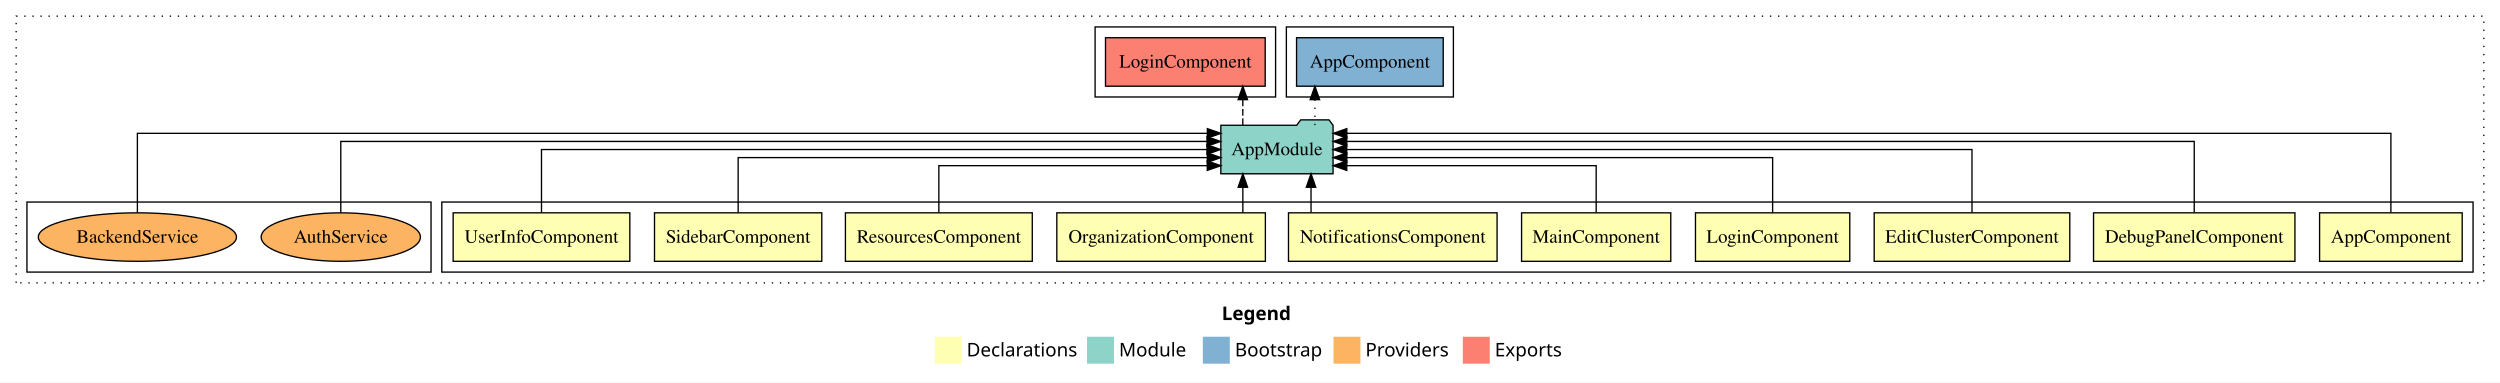
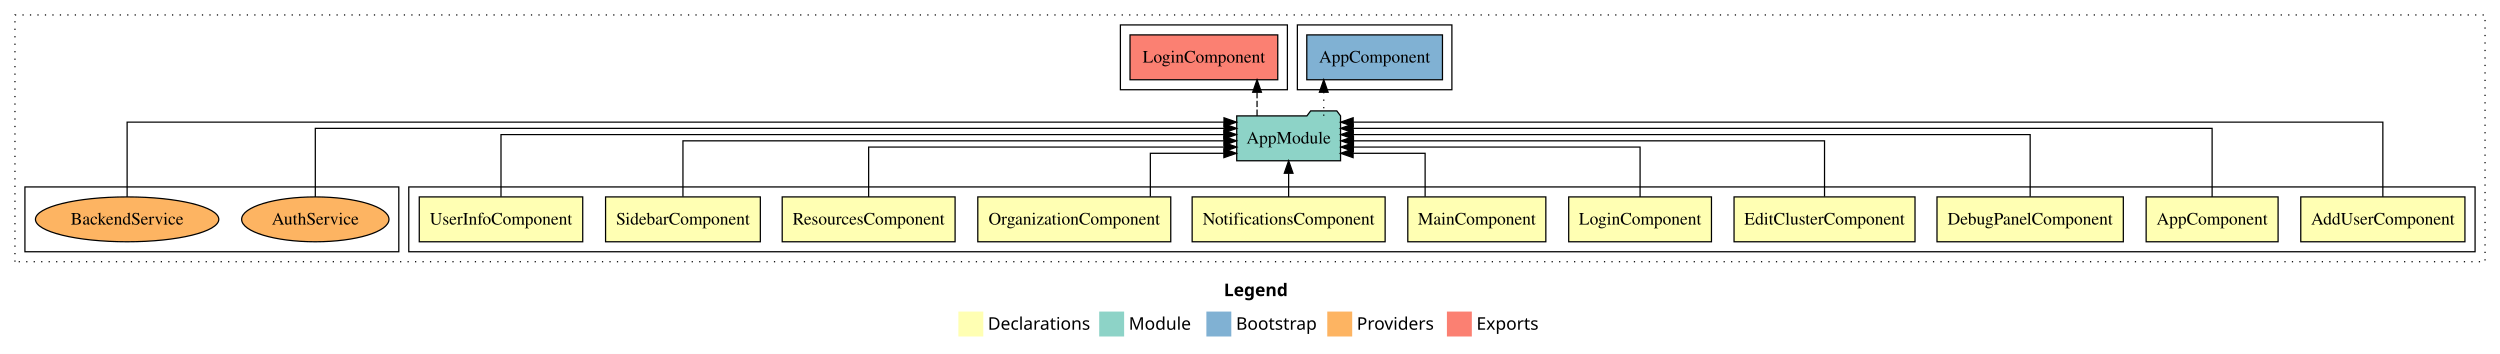
- <svg xmlns="http://www.w3.org/2000/svg" width="1856pt" height="284pt" viewBox="0.00 0.00 1856.00 284.00">
+ <svg xmlns="http://www.w3.org/2000/svg" width="2006pt" height="284pt" viewBox="0.00 0.00 2006.00 284.00">
  <g id="graph0" class="graph" transform="scale(1 1) rotate(0) translate(4 280)">
-     <polygon fill="#ffffff" stroke="transparent" points="-4,4 -4,-280 1852,-280 1852,4 -4,4" />
-     <text text-anchor="start" x="903.009" y="-42.4" font-family="sans-serif" font-weight="bold" font-size="14.00" fill="#000000">Legend</text>
-     <polygon fill="#ffffb3" stroke="transparent" points="690,-10 690,-30 710,-30 710,-10 690,-10" />
-     <text text-anchor="start" x="713.629" y="-15.4" font-family="sans-serif" font-size="14.00" fill="#000000">  Declarations</text>
-     <polygon fill="#8dd3c7" stroke="transparent" points="803,-10 803,-30 823,-30 823,-10 803,-10" />
-     <text text-anchor="start" x="826.725" y="-15.4" font-family="sans-serif" font-size="14.00" fill="#000000">  Module</text>
-     <polygon fill="#80b1d3" stroke="transparent" points="889,-10 889,-30 909,-30 909,-10 889,-10" />
-     <text text-anchor="start" x="912.781" y="-15.4" font-family="sans-serif" font-size="14.00" fill="#000000">  Bootstrap</text>
-     <polygon fill="#fdb462" stroke="transparent" points="986,-10 986,-30 1006,-30 1006,-10 986,-10" />
-     <text text-anchor="start" x="1009.673" y="-15.4" font-family="sans-serif" font-size="14.00" fill="#000000">  Providers</text>
-     <polygon fill="#fb8072" stroke="transparent" points="1082,-10 1082,-30 1102,-30 1102,-10 1082,-10" />
-     <text text-anchor="start" x="1105.726" y="-15.4" font-family="sans-serif" font-size="14.00" fill="#000000">  Exports</text>
+     <polygon fill="#ffffff" stroke="transparent" points="-4,4 -4,-280 2002,-280 2002,4 -4,4" />
+     <text text-anchor="start" x="978.009" y="-42.4" font-family="sans-serif" font-weight="bold" font-size="14.00" fill="#000000">Legend</text>
+     <polygon fill="#ffffb3" stroke="transparent" points="765,-10 765,-30 785,-30 785,-10 765,-10" />
+     <text text-anchor="start" x="788.629" y="-15.4" font-family="sans-serif" font-size="14.00" fill="#000000">  Declarations</text>
+     <polygon fill="#8dd3c7" stroke="transparent" points="878,-10 878,-30 898,-30 898,-10 878,-10" />
+     <text text-anchor="start" x="901.725" y="-15.4" font-family="sans-serif" font-size="14.00" fill="#000000">  Module</text>
+     <polygon fill="#80b1d3" stroke="transparent" points="964,-10 964,-30 984,-30 984,-10 964,-10" />
+     <text text-anchor="start" x="987.781" y="-15.4" font-family="sans-serif" font-size="14.00" fill="#000000">  Bootstrap</text>
+     <polygon fill="#fdb462" stroke="transparent" points="1061,-10 1061,-30 1081,-30 1081,-10 1061,-10" />
+     <text text-anchor="start" x="1084.673" y="-15.4" font-family="sans-serif" font-size="14.00" fill="#000000">  Providers</text>
+     <polygon fill="#fb8072" stroke="transparent" points="1157,-10 1157,-30 1177,-30 1177,-10 1157,-10" />
+     <text text-anchor="start" x="1180.726" y="-15.4" font-family="sans-serif" font-size="14.00" fill="#000000">  Exports</text>
    <g id="clust1" class="cluster">
-       <polygon fill="none" stroke="#000000" stroke-dasharray="1,5" points="8,-70 8,-268 1840,-268 1840,-70 8,-70" />
+       <polygon fill="none" stroke="#000000" stroke-dasharray="1,5" points="8,-70 8,-268 1990,-268 1990,-70 8,-70" />
    </g>
    <g id="clust2" class="cluster">
-       <polygon fill="none" stroke="#000000" points="324,-78 324,-130 1832,-130 1832,-78 324,-78" />
-     </g>
-     <g id="clust14" class="cluster">
-       <polygon fill="none" stroke="#000000" points="809,-208 809,-260 943,-260 943,-208 809,-208" />
+       <polygon fill="none" stroke="#000000" points="324,-78 324,-130 1982,-130 1982,-78 324,-78" />
    </g>
    <g id="clust15" class="cluster">
-       <polygon fill="none" stroke="#000000" points="951,-208 951,-260 1075,-260 1075,-208 951,-208" />
+       <polygon fill="none" stroke="#000000" points="895,-208 895,-260 1029,-260 1029,-208 895,-208" />
    </g>
    <g id="clust16" class="cluster">
+       <polygon fill="none" stroke="#000000" points="1037,-208 1037,-260 1161,-260 1161,-208 1037,-208" />
+     </g>
+     <g id="clust17" class="cluster">
      <polygon fill="none" stroke="#000000" points="16,-78 16,-130 316,-130 316,-78 16,-78" />
    </g>
    <g id="node1" class="node">
+       <polygon fill="#ffffb3" stroke="#000000" points="1973.866,-122 1842.134,-122 1842.134,-86 1973.866,-86 1973.866,-122" />
+       <text text-anchor="middle" x="1908" y="-99.8" font-family="Times,serif" font-size="14.00" fill="#000000">AddUserComponent</text>
+     </g>
+     <g id="node12" class="node">
+       <polygon fill="#8dd3c7" stroke="#000000" points="1071.657,-187 1068.657,-191 1047.657,-191 1044.657,-187 988.343,-187 988.343,-151 1071.657,-151 1071.657,-187" />
+       <text text-anchor="middle" x="1030" y="-164.8" font-family="Times,serif" font-size="14.00" fill="#000000">AppModule</text>
+     </g>
+     <g id="edge1" class="edge">
+       <path fill="none" stroke="#000000" d="M1908,-122.091C1908,-145.133 1908,-182 1908,-182 1908,-182 1081.757,-182 1081.757,-182" />
+       <polygon fill="#000000" stroke="#000000" points="1081.757,-178.5 1071.757,-182 1081.757,-185.5 1081.757,-178.5" />
+     </g>
+     <g id="node2" class="node">
      <polygon fill="#ffffb3" stroke="#000000" points="1823.94,-122 1718.06,-122 1718.06,-86 1823.94,-86 1823.94,-122" />
      <text text-anchor="middle" x="1771" y="-99.8" font-family="Times,serif" font-size="14.00" fill="#000000">AppComponent</text>
    </g>
-     <g id="node11" class="node">
-       <polygon fill="#8dd3c7" stroke="#000000" points="985.657,-187 982.657,-191 961.657,-191 958.657,-187 902.343,-187 902.343,-151 985.657,-151 985.657,-187" />
-       <text text-anchor="middle" x="944" y="-164.8" font-family="Times,serif" font-size="14.00" fill="#000000">AppModule</text>
+     <g id="edge2" class="edge">
+       <path fill="none" stroke="#000000" d="M1771,-122.045C1771,-143.662 1771,-177 1771,-177 1771,-177 1081.695,-177 1081.695,-177" />
+       <polygon fill="#000000" stroke="#000000" points="1081.695,-173.5 1071.695,-177 1081.694,-180.5 1081.695,-173.5" />
    </g>
-     <g id="edge1" class="edge">
-       <path fill="none" stroke="#000000" d="M1771,-122.248C1771,-145.018 1771,-181 1771,-181 1771,-181 995.862,-181 995.862,-181" />
-       <polygon fill="#000000" stroke="#000000" points="995.862,-177.5 985.862,-181 995.862,-184.5 995.862,-177.5" />
-     </g>
-     <g id="node2" class="node">
+     <g id="node3" class="node">
      <polygon fill="#ffffb3" stroke="#000000" points="1699.756,-122 1550.244,-122 1550.244,-86 1699.756,-86 1699.756,-122" />
      <text text-anchor="middle" x="1625" y="-99.8" font-family="Times,serif" font-size="14.00" fill="#000000">DebugPanelComponent</text>
    </g>
-     <g id="edge2" class="edge">
-       <path fill="none" stroke="#000000" d="M1625,-122.284C1625,-143.321 1625,-175 1625,-175 1625,-175 995.83,-175 995.83,-175" />
-       <polygon fill="#000000" stroke="#000000" points="995.83,-171.5 985.83,-175 995.83,-178.5 995.83,-171.5" />
+     <g id="edge3" class="edge">
+       <path fill="none" stroke="#000000" d="M1625,-122.223C1625,-142.365 1625,-172 1625,-172 1625,-172 1081.839,-172 1081.839,-172" />
+       <polygon fill="#000000" stroke="#000000" points="1081.839,-168.5 1071.839,-172 1081.839,-175.5 1081.839,-168.5" />
    </g>
-     <g id="node3" class="node">
+     <g id="node4" class="node">
      <polygon fill="#ffffb3" stroke="#000000" points="1532.604,-122 1387.396,-122 1387.396,-86 1532.604,-86 1532.604,-122" />
      <text text-anchor="middle" x="1460" y="-99.8" font-family="Times,serif" font-size="14.00" fill="#000000">EditClusterComponent</text>
    </g>
-     <g id="edge3" class="edge">
-       <path fill="none" stroke="#000000" d="M1460,-122.106C1460,-141.339 1460,-169 1460,-169 1460,-169 995.789,-169 995.789,-169" />
-       <polygon fill="#000000" stroke="#000000" points="995.789,-165.5 985.789,-169 995.789,-172.5 995.789,-165.5" />
+     <g id="edge4" class="edge">
+       <path fill="none" stroke="#000000" d="M1460,-122.222C1460,-140.828 1460,-167 1460,-167 1460,-167 1082.013,-167 1082.013,-167" />
+       <polygon fill="#000000" stroke="#000000" points="1082.013,-163.5 1072.013,-167 1082.013,-170.5 1082.013,-163.5" />
    </g>
-     <g id="node4" class="node">
+     <g id="node5" class="node">
      <polygon fill="#ffffb3" stroke="#000000" points="1369.276,-122 1254.724,-122 1254.724,-86 1369.276,-86 1369.276,-122" />
      <text text-anchor="middle" x="1312" y="-99.8" font-family="Times,serif" font-size="14.00" fill="#000000">LoginComponent</text>
    </g>
-     <g id="edge4" class="edge">
-       <path fill="none" stroke="#000000" d="M1312,-122.022C1312,-139.373 1312,-163 1312,-163 1312,-163 995.856,-163 995.856,-163" />
-       <polygon fill="#000000" stroke="#000000" points="995.856,-159.5 985.856,-163 995.856,-166.5 995.856,-159.5" />
+     <g id="edge5" class="edge">
+       <path fill="none" stroke="#000000" d="M1312,-122.034C1312,-139.06 1312,-162 1312,-162 1312,-162 1081.914,-162 1081.914,-162" />
+       <polygon fill="#000000" stroke="#000000" points="1081.914,-158.5 1071.914,-162 1081.914,-165.5 1081.914,-158.5" />
    </g>
-     <g id="node5" class="node">
+     <g id="node6" class="node">
      <polygon fill="#ffffb3" stroke="#000000" points="1236.382,-122 1125.618,-122 1125.618,-86 1236.382,-86 1236.382,-122" />
      <text text-anchor="middle" x="1181" y="-99.8" font-family="Times,serif" font-size="14.00" fill="#000000">MainComponent</text>
    </g>
-     <g id="edge5" class="edge">
-       <path fill="none" stroke="#000000" d="M1181,-122.24C1181,-137.571 1181,-157 1181,-157 1181,-157 995.825,-157 995.825,-157" />
-       <polygon fill="#000000" stroke="#000000" points="995.825,-153.5 985.825,-157 995.825,-160.5 995.825,-153.5" />
+     <g id="edge6" class="edge">
+       <path fill="none" stroke="#000000" d="M1139.514,-122.24C1139.514,-137.571 1139.514,-157 1139.514,-157 1139.514,-157 1081.715,-157 1081.715,-157" />
+       <polygon fill="#000000" stroke="#000000" points="1081.715,-153.5 1071.715,-157 1081.715,-160.5 1081.715,-153.5" />
    </g>
-     <g id="node6" class="node">
+     <g id="node7" class="node">
      <polygon fill="#ffffb3" stroke="#000000" points="1107.427,-122 952.573,-122 952.573,-86 1107.427,-86 1107.427,-122" />
      <text text-anchor="middle" x="1030" y="-99.8" font-family="Times,serif" font-size="14.00" fill="#000000">NotificationsComponent</text>
    </g>
-     <g id="edge6" class="edge">
-       <path fill="none" stroke="#000000" d="M969.308,-122.106C969.308,-122.106 969.308,-140.991 969.308,-140.991" />
-       <polygon fill="#000000" stroke="#000000" points="965.808,-140.991 969.308,-150.991 972.808,-140.991 965.808,-140.991" />
+     <g id="edge7" class="edge">
+       <path fill="none" stroke="#000000" d="M1030,-122.106C1030,-122.106 1030,-140.991 1030,-140.991" />
+       <polygon fill="#000000" stroke="#000000" points="1026.5,-140.991 1030,-150.991 1033.5,-140.991 1026.5,-140.991" />
    </g>
-     <g id="node7" class="node">
+     <g id="node8" class="node">
      <polygon fill="#ffffb3" stroke="#000000" points="935.416,-122 780.584,-122 780.584,-86 935.416,-86 935.416,-122" />
      <text text-anchor="middle" x="858" y="-99.8" font-family="Times,serif" font-size="14.00" fill="#000000">OrganizationComponent</text>
    </g>
-     <g id="edge7" class="edge">
-       <path fill="none" stroke="#000000" d="M918.69,-122.106C918.69,-122.106 918.69,-140.991 918.69,-140.991" />
-       <polygon fill="#000000" stroke="#000000" points="915.19,-140.991 918.69,-150.991 922.19,-140.991 915.19,-140.991" />
+     <g id="edge8" class="edge">
+       <path fill="none" stroke="#000000" d="M919.035,-122.24C919.035,-137.571 919.035,-157 919.035,-157 919.035,-157 978.049,-157 978.049,-157" />
+       <polygon fill="#000000" stroke="#000000" points="978.049,-160.5 988.049,-157 978.049,-153.5 978.049,-160.5" />
    </g>
-     <g id="node8" class="node">
+     <g id="node9" class="node">
      <polygon fill="#ffffb3" stroke="#000000" points="762.363,-122 623.637,-122 623.637,-86 762.363,-86 762.363,-122" />
      <text text-anchor="middle" x="693" y="-99.8" font-family="Times,serif" font-size="14.00" fill="#000000">ResourcesComponent</text>
    </g>
-     <g id="edge8" class="edge">
-       <path fill="none" stroke="#000000" d="M693,-122.24C693,-137.571 693,-157 693,-157 693,-157 892.271,-157 892.271,-157" />
-       <polygon fill="#000000" stroke="#000000" points="892.271,-160.5 902.271,-157 892.271,-153.5 892.271,-160.5" />
+     <g id="edge9" class="edge">
+       <path fill="none" stroke="#000000" d="M693,-122.034C693,-139.06 693,-162 693,-162 693,-162 978.339,-162 978.339,-162" />
+       <polygon fill="#000000" stroke="#000000" points="978.339,-165.5 988.339,-162 978.339,-158.5 978.339,-165.5" />
    </g>
-     <g id="node9" class="node">
+     <g id="node10" class="node">
      <polygon fill="#ffffb3" stroke="#000000" points="606.095,-122 481.905,-122 481.905,-86 606.095,-86 606.095,-122" />
      <text text-anchor="middle" x="544" y="-99.8" font-family="Times,serif" font-size="14.00" fill="#000000">SidebarComponent</text>
    </g>
-     <g id="edge9" class="edge">
-       <path fill="none" stroke="#000000" d="M544,-122.022C544,-139.373 544,-163 544,-163 544,-163 892.325,-163 892.325,-163" />
-       <polygon fill="#000000" stroke="#000000" points="892.325,-166.5 902.325,-163 892.325,-159.5 892.325,-166.5" />
+     <g id="edge10" class="edge">
+       <path fill="none" stroke="#000000" d="M544,-122.222C544,-140.828 544,-167 544,-167 544,-167 978.143,-167 978.143,-167" />
+       <polygon fill="#000000" stroke="#000000" points="978.143,-170.5 988.143,-167 978.143,-163.5 978.143,-170.5" />
    </g>
-     <g id="node10" class="node">
+     <g id="node11" class="node">
      <polygon fill="#ffffb3" stroke="#000000" points="463.58,-122 332.42,-122 332.42,-86 463.58,-86 463.58,-122" />
      <text text-anchor="middle" x="398" y="-99.8" font-family="Times,serif" font-size="14.00" fill="#000000">UserInfoComponent</text>
    </g>
-     <g id="edge10" class="edge">
-       <path fill="none" stroke="#000000" d="M398,-122.106C398,-141.339 398,-169 398,-169 398,-169 892.063,-169 892.063,-169" />
-       <polygon fill="#000000" stroke="#000000" points="892.063,-172.5 902.063,-169 892.063,-165.5 892.063,-172.5" />
-     </g>
-     <g id="node12" class="node">
-       <polygon fill="#fb8072" stroke="#000000" points="935.276,-252 816.724,-252 816.724,-216 935.276,-216 935.276,-252" />
-       <text text-anchor="middle" x="876" y="-229.8" font-family="Times,serif" font-size="14.00" fill="#000000">LoginComponent </text>
-     </g>
    <g id="edge11" class="edge">
-       <path fill="none" stroke="#000000" stroke-dasharray="5,2" d="M918.655,-187.106C918.655,-187.106 918.655,-205.991 918.655,-205.991" />
-       <polygon fill="#000000" stroke="#000000" points="915.155,-205.991 918.655,-215.991 922.155,-205.991 915.155,-205.991" />
+       <path fill="none" stroke="#000000" d="M398,-122.223C398,-142.365 398,-172 398,-172 398,-172 978.043,-172 978.043,-172" />
+       <polygon fill="#000000" stroke="#000000" points="978.043,-175.5 988.043,-172 978.043,-168.5 978.043,-175.5" />
    </g>
    <g id="node13" class="node">
-       <polygon fill="#80b1d3" stroke="#000000" points="1067.439,-252 958.561,-252 958.561,-216 1067.439,-216 1067.439,-252" />
-       <text text-anchor="middle" x="1013" y="-229.8" font-family="Times,serif" font-size="14.00" fill="#000000">AppComponent </text>
+       <polygon fill="#fb8072" stroke="#000000" points="1021.276,-252 902.724,-252 902.724,-216 1021.276,-216 1021.276,-252" />
+       <text text-anchor="middle" x="962" y="-229.8" font-family="Times,serif" font-size="14.00" fill="#000000">LoginComponent </text>
    </g>
    <g id="edge12" class="edge">
-       <path fill="none" stroke="#000000" stroke-dasharray="1,5" d="M972.179,-187.106C972.179,-187.106 972.179,-205.991 972.179,-205.991" />
-       <polygon fill="#000000" stroke="#000000" points="968.679,-205.991 972.179,-215.991 975.679,-205.991 968.679,-205.991" />
+       <path fill="none" stroke="#000000" stroke-dasharray="5,2" d="M1004.655,-187.106C1004.655,-187.106 1004.655,-205.991 1004.655,-205.991" />
+       <polygon fill="#000000" stroke="#000000" points="1001.155,-205.991 1004.655,-215.991 1008.155,-205.991 1001.155,-205.991" />
    </g>
    <g id="node14" class="node">
+       <polygon fill="#80b1d3" stroke="#000000" points="1153.439,-252 1044.561,-252 1044.561,-216 1153.439,-216 1153.439,-252" />
+       <text text-anchor="middle" x="1099" y="-229.8" font-family="Times,serif" font-size="14.00" fill="#000000">AppComponent </text>
+     </g>
+     <g id="edge13" class="edge">
+       <path fill="none" stroke="#000000" stroke-dasharray="1,5" d="M1058.179,-187.106C1058.179,-187.106 1058.179,-205.991 1058.179,-205.991" />
+       <polygon fill="#000000" stroke="#000000" points="1054.679,-205.991 1058.179,-215.991 1061.679,-205.991 1054.679,-205.991" />
+     </g>
+     <g id="node15" class="node">
      <ellipse fill="#fdb462" stroke="#000000" cx="249" cy="-104" rx="59.108" ry="18" />
      <text text-anchor="middle" x="249" y="-99.8" font-family="Times,serif" font-size="14.00" fill="#000000">AuthService</text>
    </g>
-     <g id="edge13" class="edge">
-       <path fill="none" stroke="#000000" d="M249,-122.284C249,-143.321 249,-175 249,-175 249,-175 892.09,-175 892.09,-175" />
-       <polygon fill="#000000" stroke="#000000" points="892.09,-178.5 902.09,-175 892.09,-171.5 892.09,-178.5" />
+     <g id="edge14" class="edge">
+       <path fill="none" stroke="#000000" d="M249,-122.045C249,-143.662 249,-177 249,-177 249,-177 978.286,-177 978.286,-177" />
+       <polygon fill="#000000" stroke="#000000" points="978.286,-180.5 988.286,-177 978.286,-173.5 978.286,-180.5" />
    </g>
-     <g id="node15" class="node">
+     <g id="node16" class="node">
      <ellipse fill="#fdb462" stroke="#000000" cx="98" cy="-104" rx="73.556" ry="18" />
      <text text-anchor="middle" x="98" y="-99.8" font-family="Times,serif" font-size="14.00" fill="#000000">BackendService</text>
    </g>
-     <g id="edge14" class="edge">
-       <path fill="none" stroke="#000000" d="M98,-122.248C98,-145.018 98,-181 98,-181 98,-181 892.335,-181 892.335,-181" />
-       <polygon fill="#000000" stroke="#000000" points="892.335,-184.5 902.335,-181 892.335,-177.5 892.335,-184.5" />
+     <g id="edge15" class="edge">
+       <path fill="none" stroke="#000000" d="M98,-122.091C98,-145.133 98,-182 98,-182 98,-182 978.143,-182 978.143,-182" />
+       <polygon fill="#000000" stroke="#000000" points="978.143,-185.5 988.143,-182 978.143,-178.5 978.143,-185.5" />
    </g>
  </g>
</svg>
